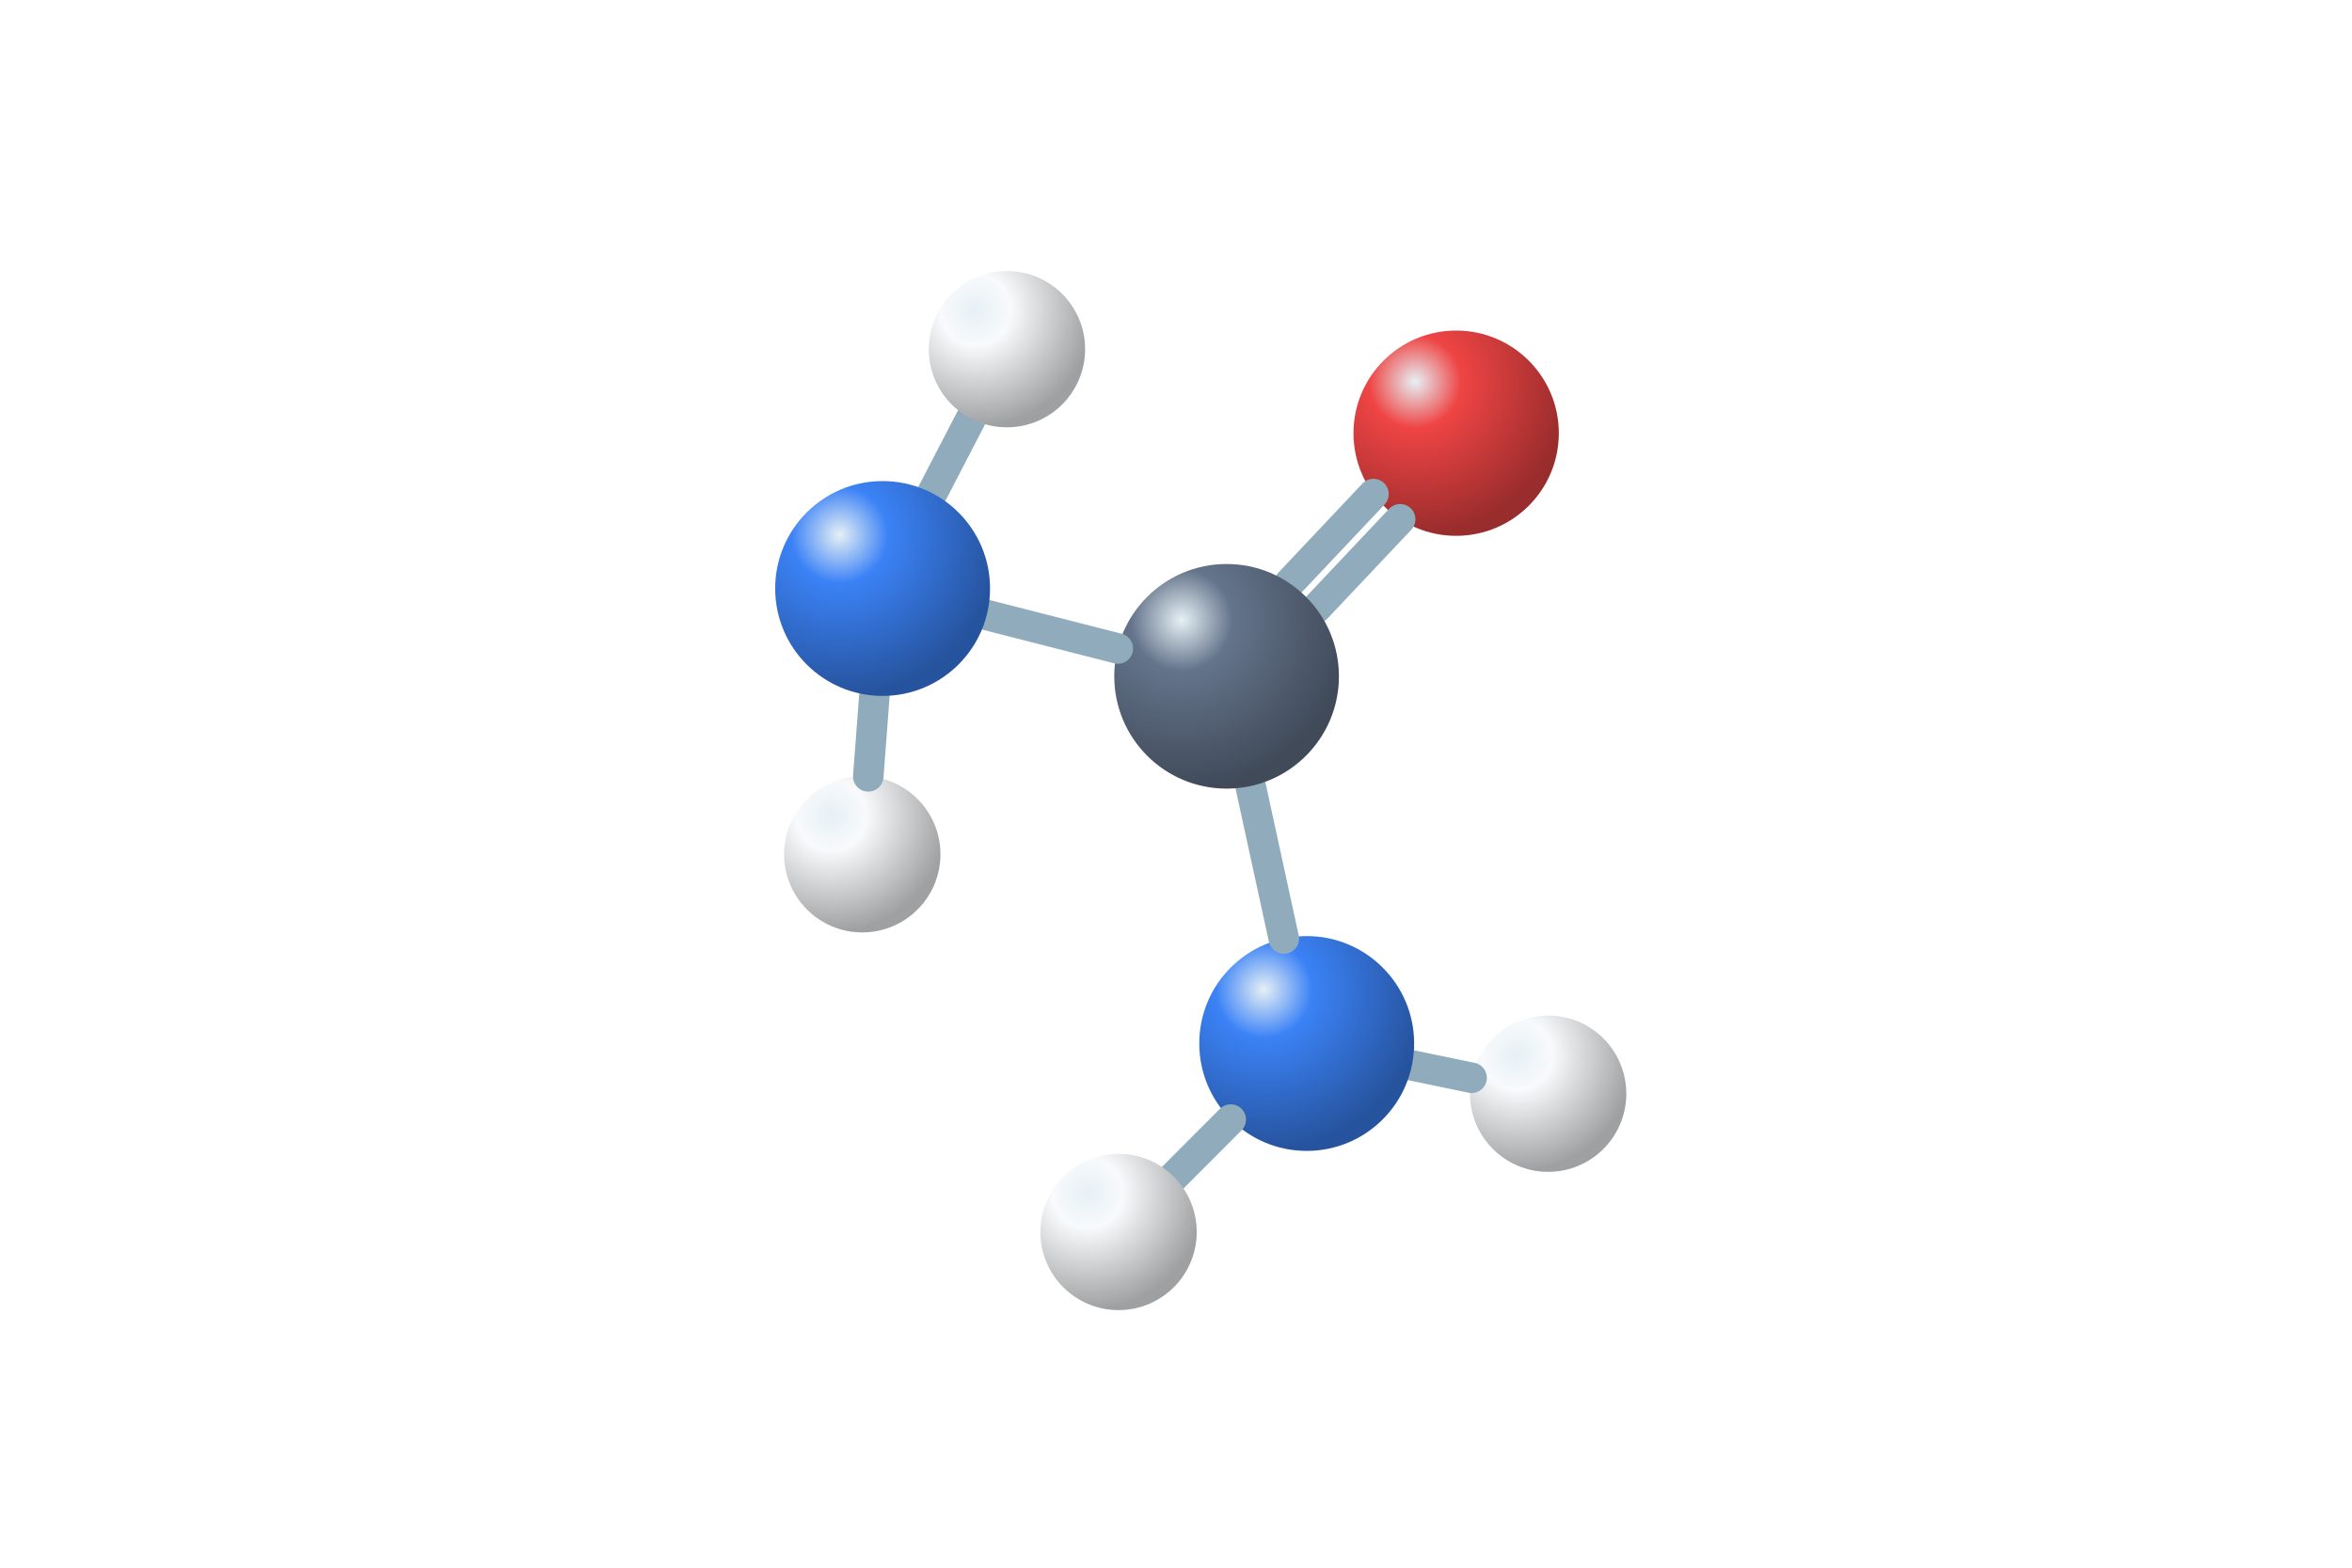
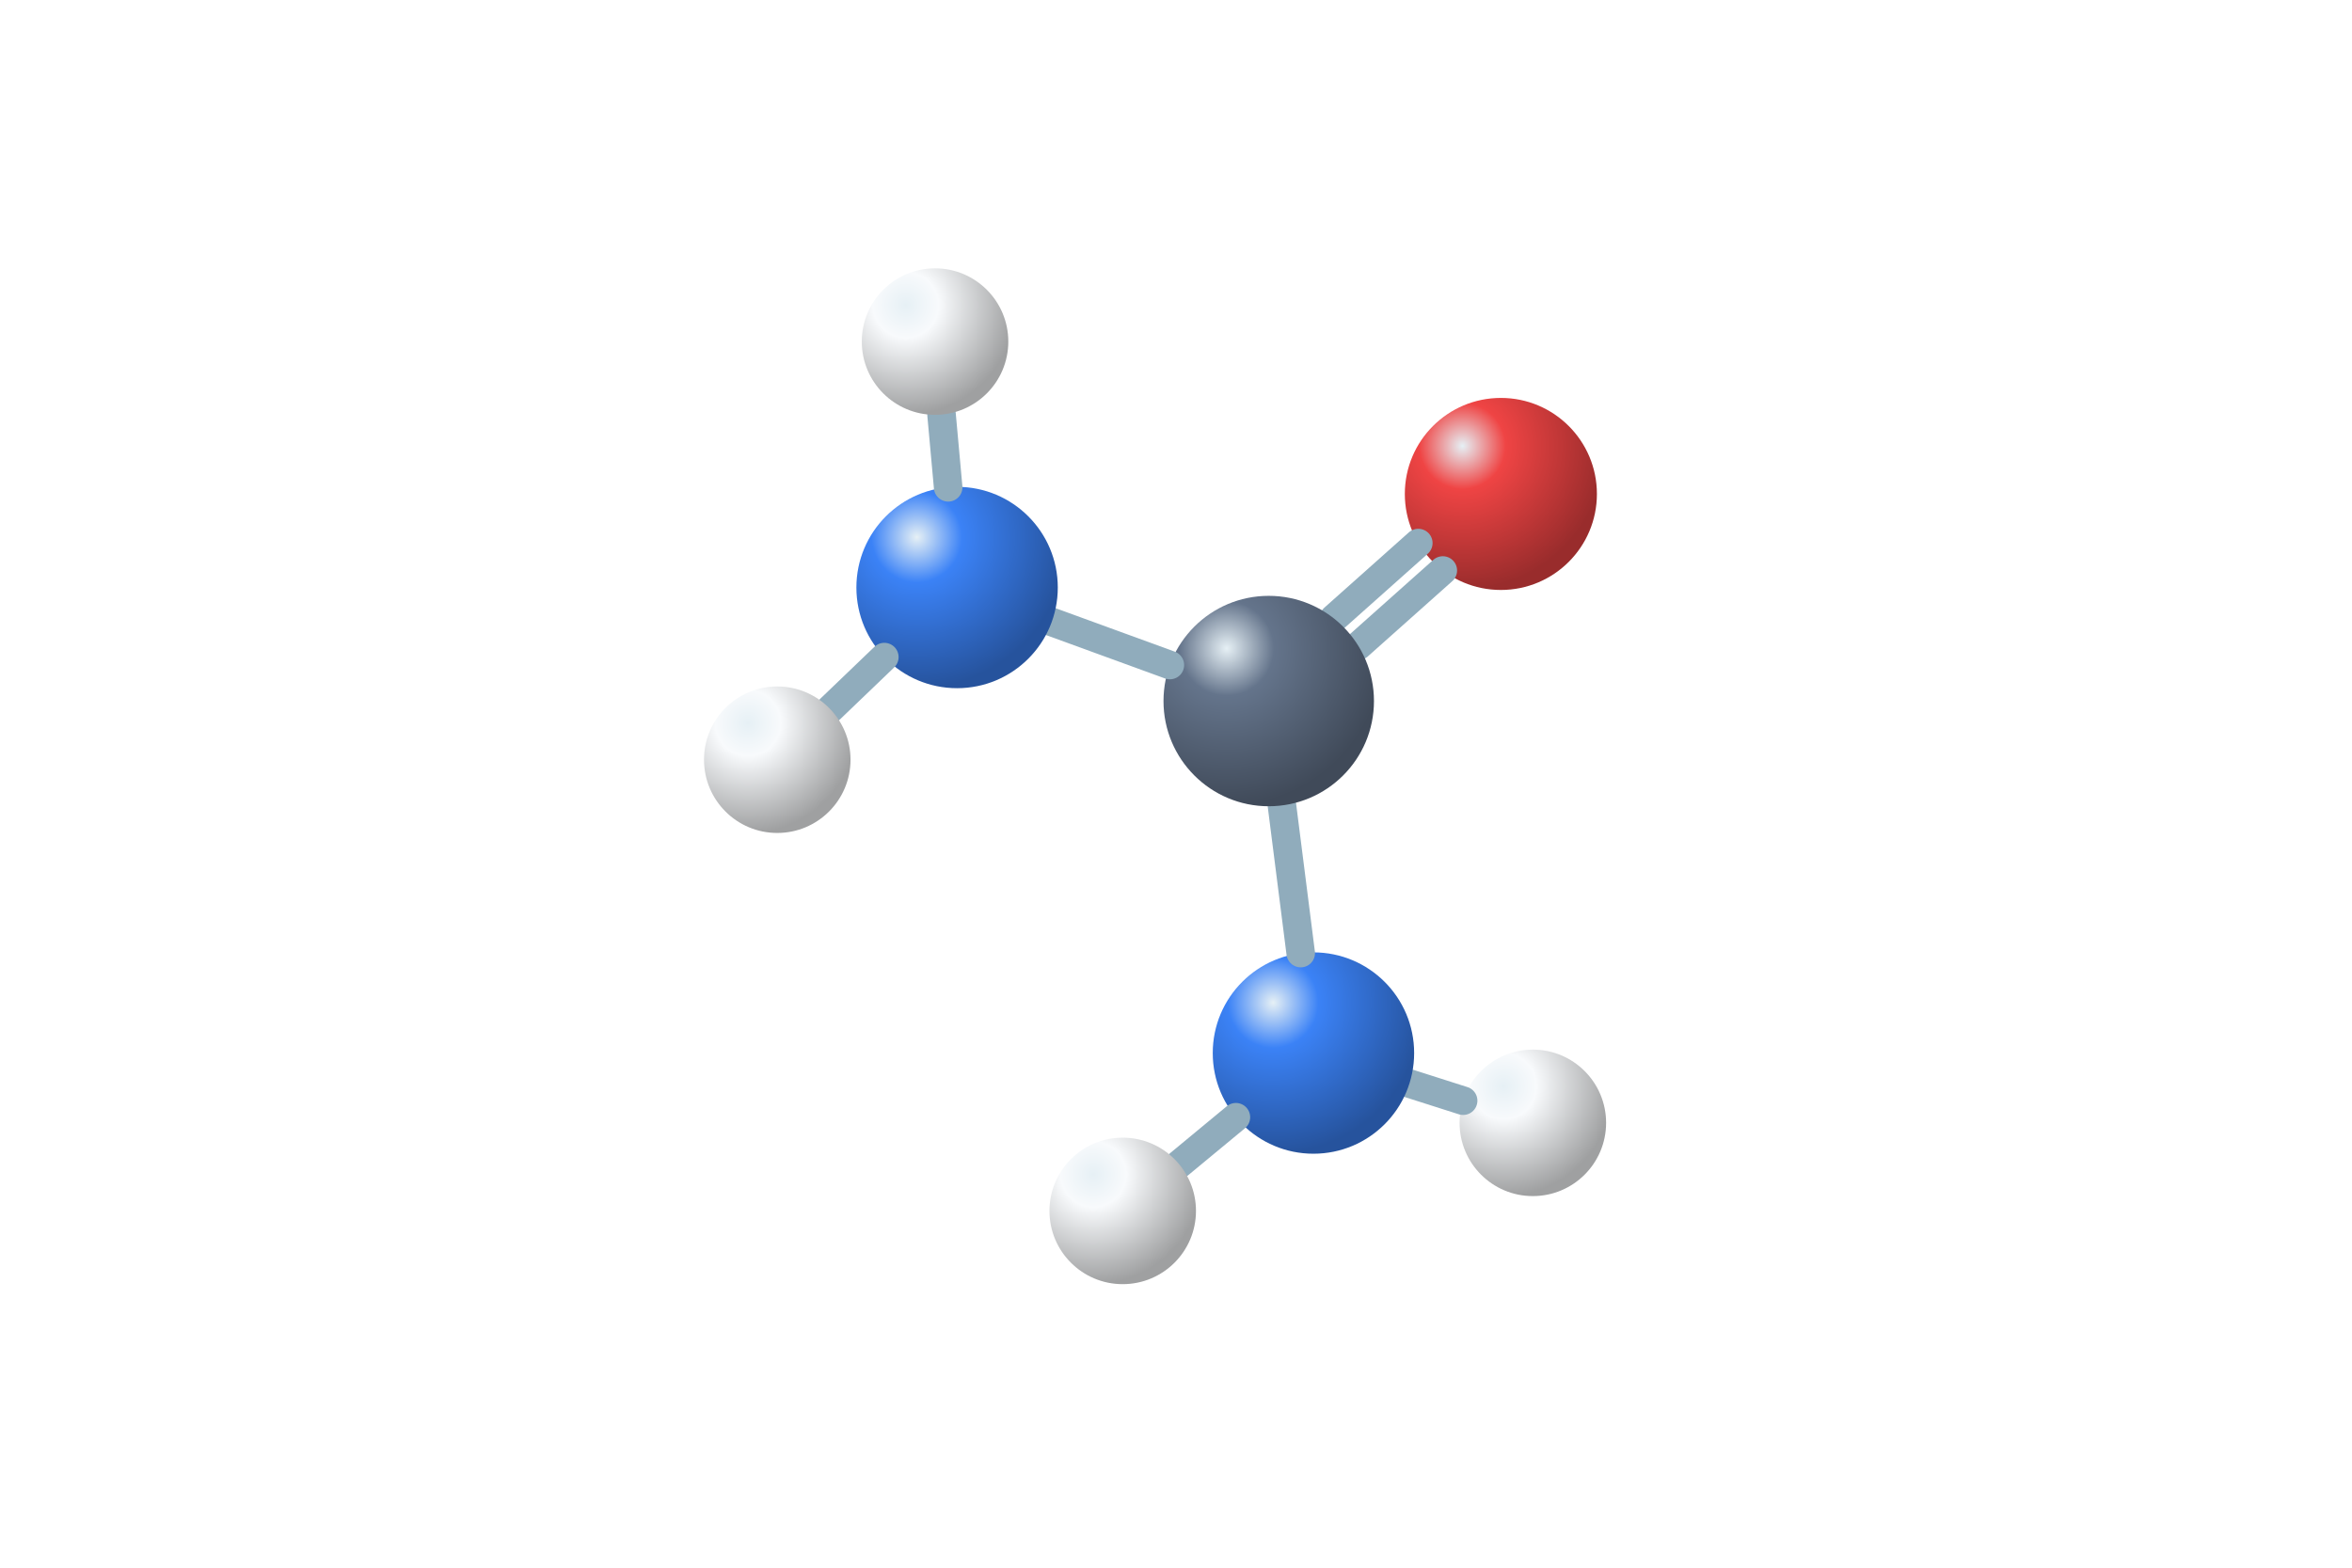
<svg xmlns="http://www.w3.org/2000/svg" viewBox="0 0 192 128">
  <defs>
    <radialGradient id="C" cx="30%" cy="25%" r="75%">
      <stop stop-color="#e6f0f5" />
      <stop offset=".3" stop-color="#64748b" />
      <stop offset="1" stop-color="#404a59" />
    </radialGradient>
    <radialGradient id="O" cx="30%" cy="25%" r="75%">
      <stop stop-color="#e6f0f5" />
      <stop offset=".3" stop-color="#ef4444" />
      <stop offset="1" stop-color="#992c2c" />
    </radialGradient>
    <radialGradient id="N" cx="30%" cy="25%" r="75%">
      <stop stop-color="#e6f0f5" />
      <stop offset=".3" stop-color="#3b82f6" />
      <stop offset="1" stop-color="#26539d" />
    </radialGradient>
    <radialGradient id="H" cx="30%" cy="25%" r="75%">
      <stop stop-color="#e6f0f5" />
      <stop offset=".3" stop-color="#f8fafc" />
      <stop offset="1" stop-color="#9fa0a1" />
    </radialGradient>
  </defs>
-   <circle cx="126.38" cy="89.3" r="6.38" fill="url(#H)" />
-   <path d="M115.26 86.99L120.13 88" stroke="#90acbc" stroke-width="2.49" stroke-linecap="round" />
-   <circle cx="106.67" cy="85.2" r="8.77" fill="url(#N)" />
-   <path d="M100.47 91.41L95.81 96.08" stroke="#90acbc" stroke-width="2.49" stroke-linecap="round" />
-   <path d="M102.09 64.18L104.8 76.63" stroke="#90acbc" stroke-width="2.49" stroke-linecap="round" />
-   <circle cx="91.31" cy="100.59" r="6.38" fill="url(#H)" />
-   <circle cx="118.87" cy="35.37" r="8.38" fill="url(#O)" />
-   <path d="M105.26 47.61L112.12 40.34" stroke="#90acbc" stroke-width="2.49" stroke-linecap="round" />
-   <path d="M107.44 49.67L114.3 42.4" stroke="#90acbc" stroke-width="2.49" stroke-linecap="round" />
-   <circle cx="100.13" cy="55.22" r="9.17" fill="url(#C)" />
-   <path d="M91.25 52.95L80.56 50.22" stroke="#90acbc" stroke-width="2.49" stroke-linecap="round" />
-   <circle cx="70.39" cy="69.75" r="6.38" fill="url(#H)" />
-   <path d="M71.38 56.8L70.88 63.39" stroke="#90acbc" stroke-width="2.49" stroke-linecap="round" />
-   <path d="M76.1 40.26L79.26 34.17" stroke="#90acbc" stroke-width="2.49" stroke-linecap="round" />
-   <circle cx="82.2" cy="28.51" r="6.38" fill="url(#H)" />
-   <circle cx="72.05" cy="48.05" r="8.77" fill="url(#N)" />
+   <circle cx="125.13" cy="91.68" r="5.98" fill="url(#H)" />
+   <path d="M115.05 88.47L119.44 89.87" stroke="#90acbc" stroke-width="2.33" stroke-linecap="round" />
+   <circle cx="107.22" cy="85.98" r="8.22" fill="url(#N)" />
+   <path d="M100.89 91.22L96.25 95.06" stroke="#90acbc" stroke-width="2.33" stroke-linecap="round" />
+   <circle cx="122.52" cy="40.33" r="7.84" fill="url(#O)" />
+   <path d="M104.65 65.77L106.18 77.82" stroke="#90acbc" stroke-width="2.33" stroke-linecap="round" />
+   <path d="M108.88 50.49L115.78 44.34" stroke="#90acbc" stroke-width="2.33" stroke-linecap="round" />
+   <path d="M110.88 52.73L117.78 46.58" stroke="#90acbc" stroke-width="2.33" stroke-linecap="round" />
+   <circle cx="91.65" cy="98.87" r="5.98" fill="url(#H)" />
+   <circle cx="103.57" cy="57.24" r="8.59" fill="url(#C)" />
+   <path d="M95.5 54.3L85.85 50.78" stroke="#90acbc" stroke-width="2.33" stroke-linecap="round" />
+   <circle cx="78.13" cy="47.97" r="8.22" fill="url(#N)" />
+   <path d="M72.19 53.65L67.76 57.9" stroke="#90acbc" stroke-width="2.33" stroke-linecap="round" />
+   <path d="M77.4 39.79L76.86 33.84" stroke="#90acbc" stroke-width="2.33" stroke-linecap="round" />
+   <circle cx="63.45" cy="62.03" r="5.98" fill="url(#H)" />
+   <circle cx="76.33" cy="27.89" r="5.98" fill="url(#H)" />
</svg>
